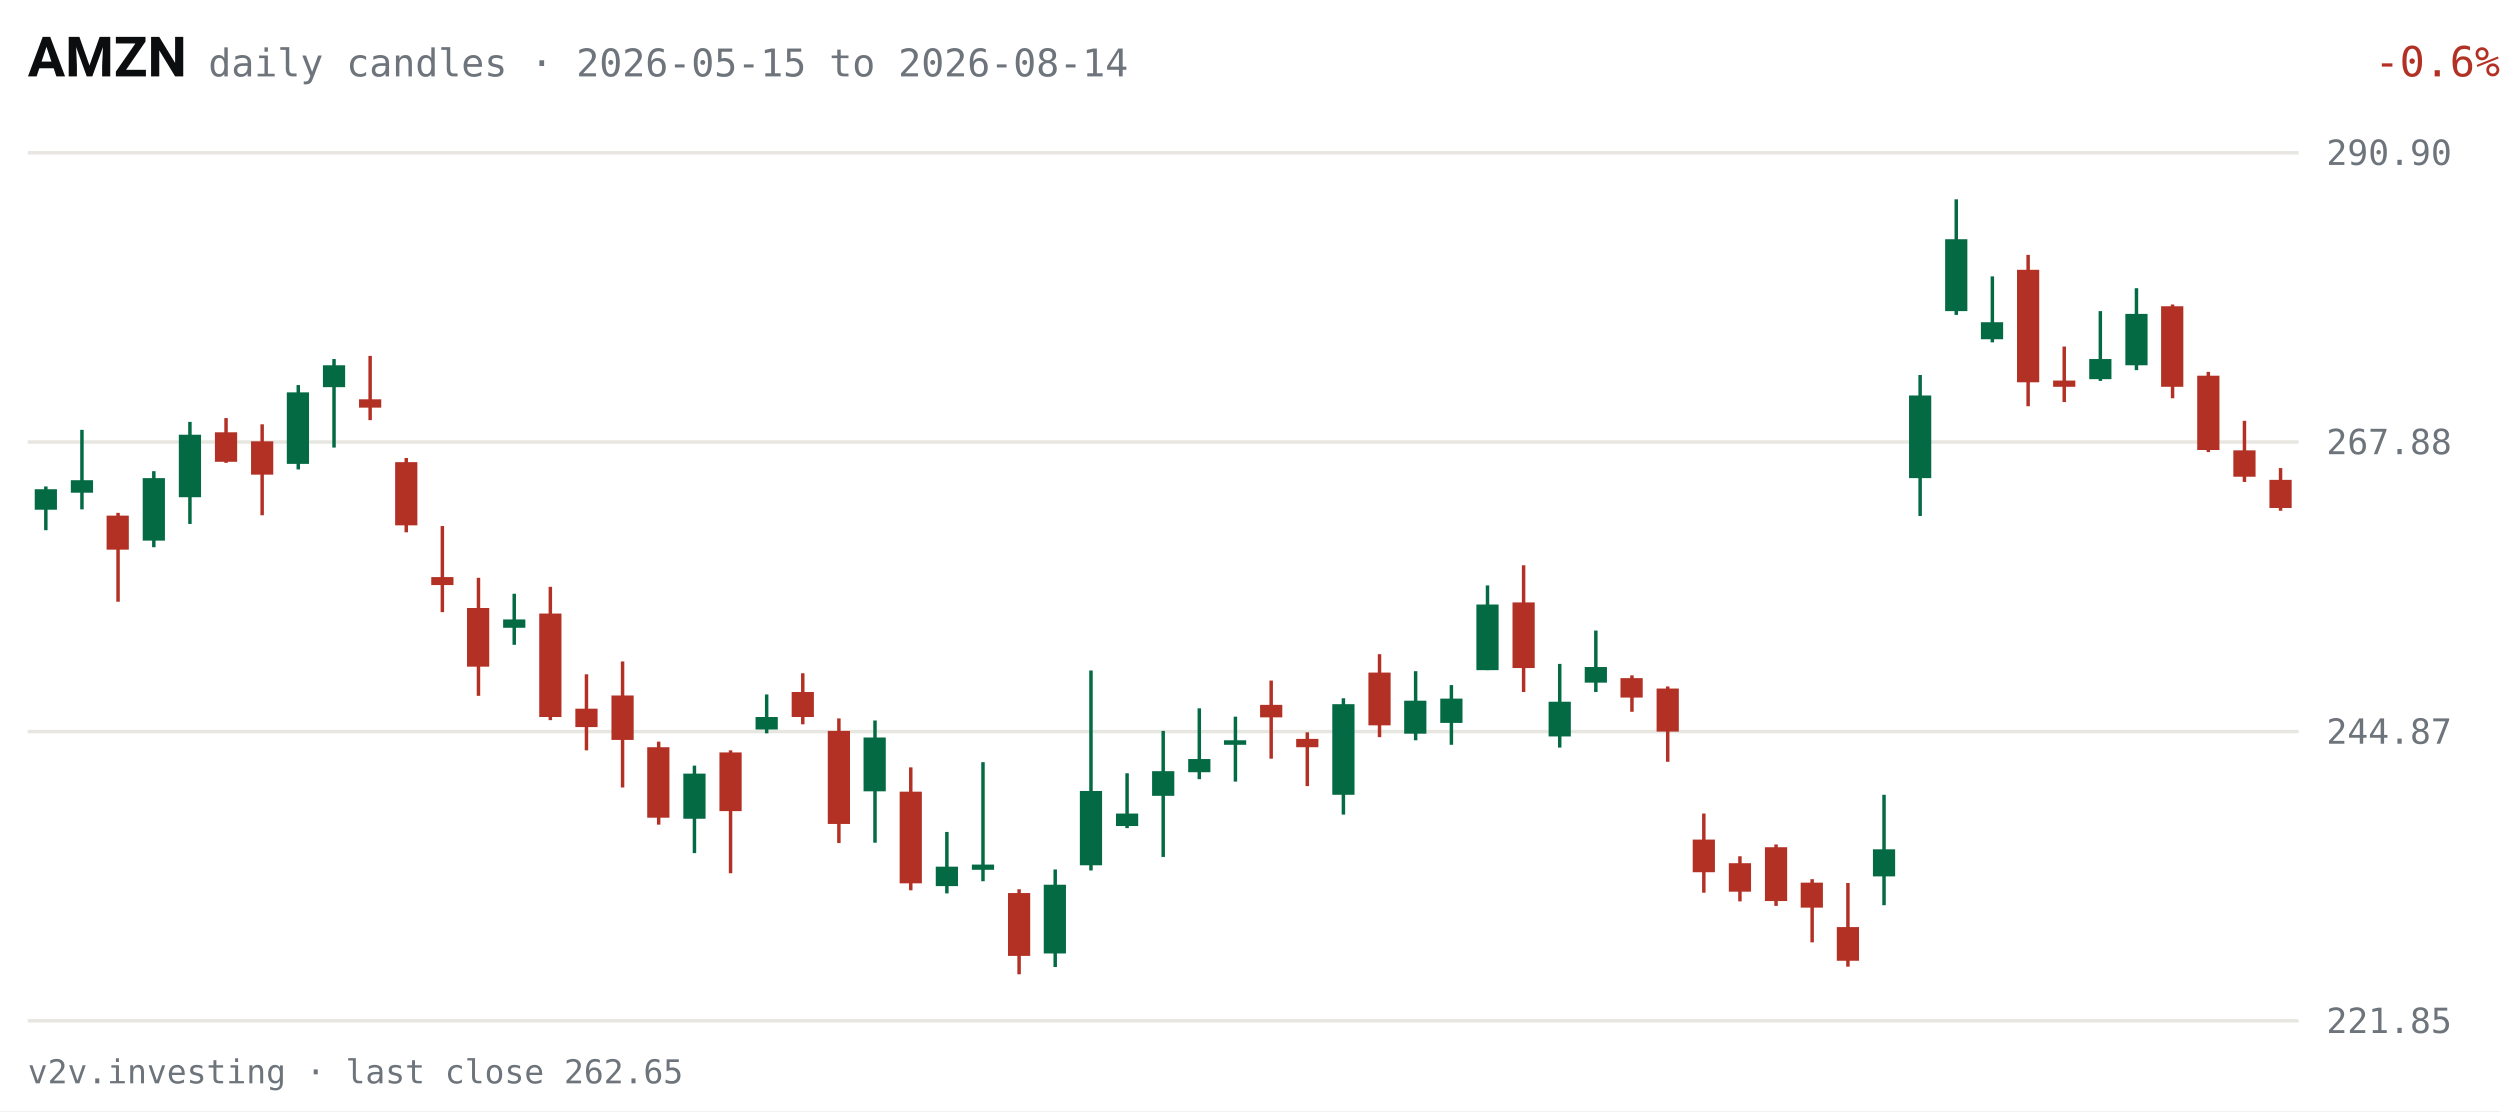
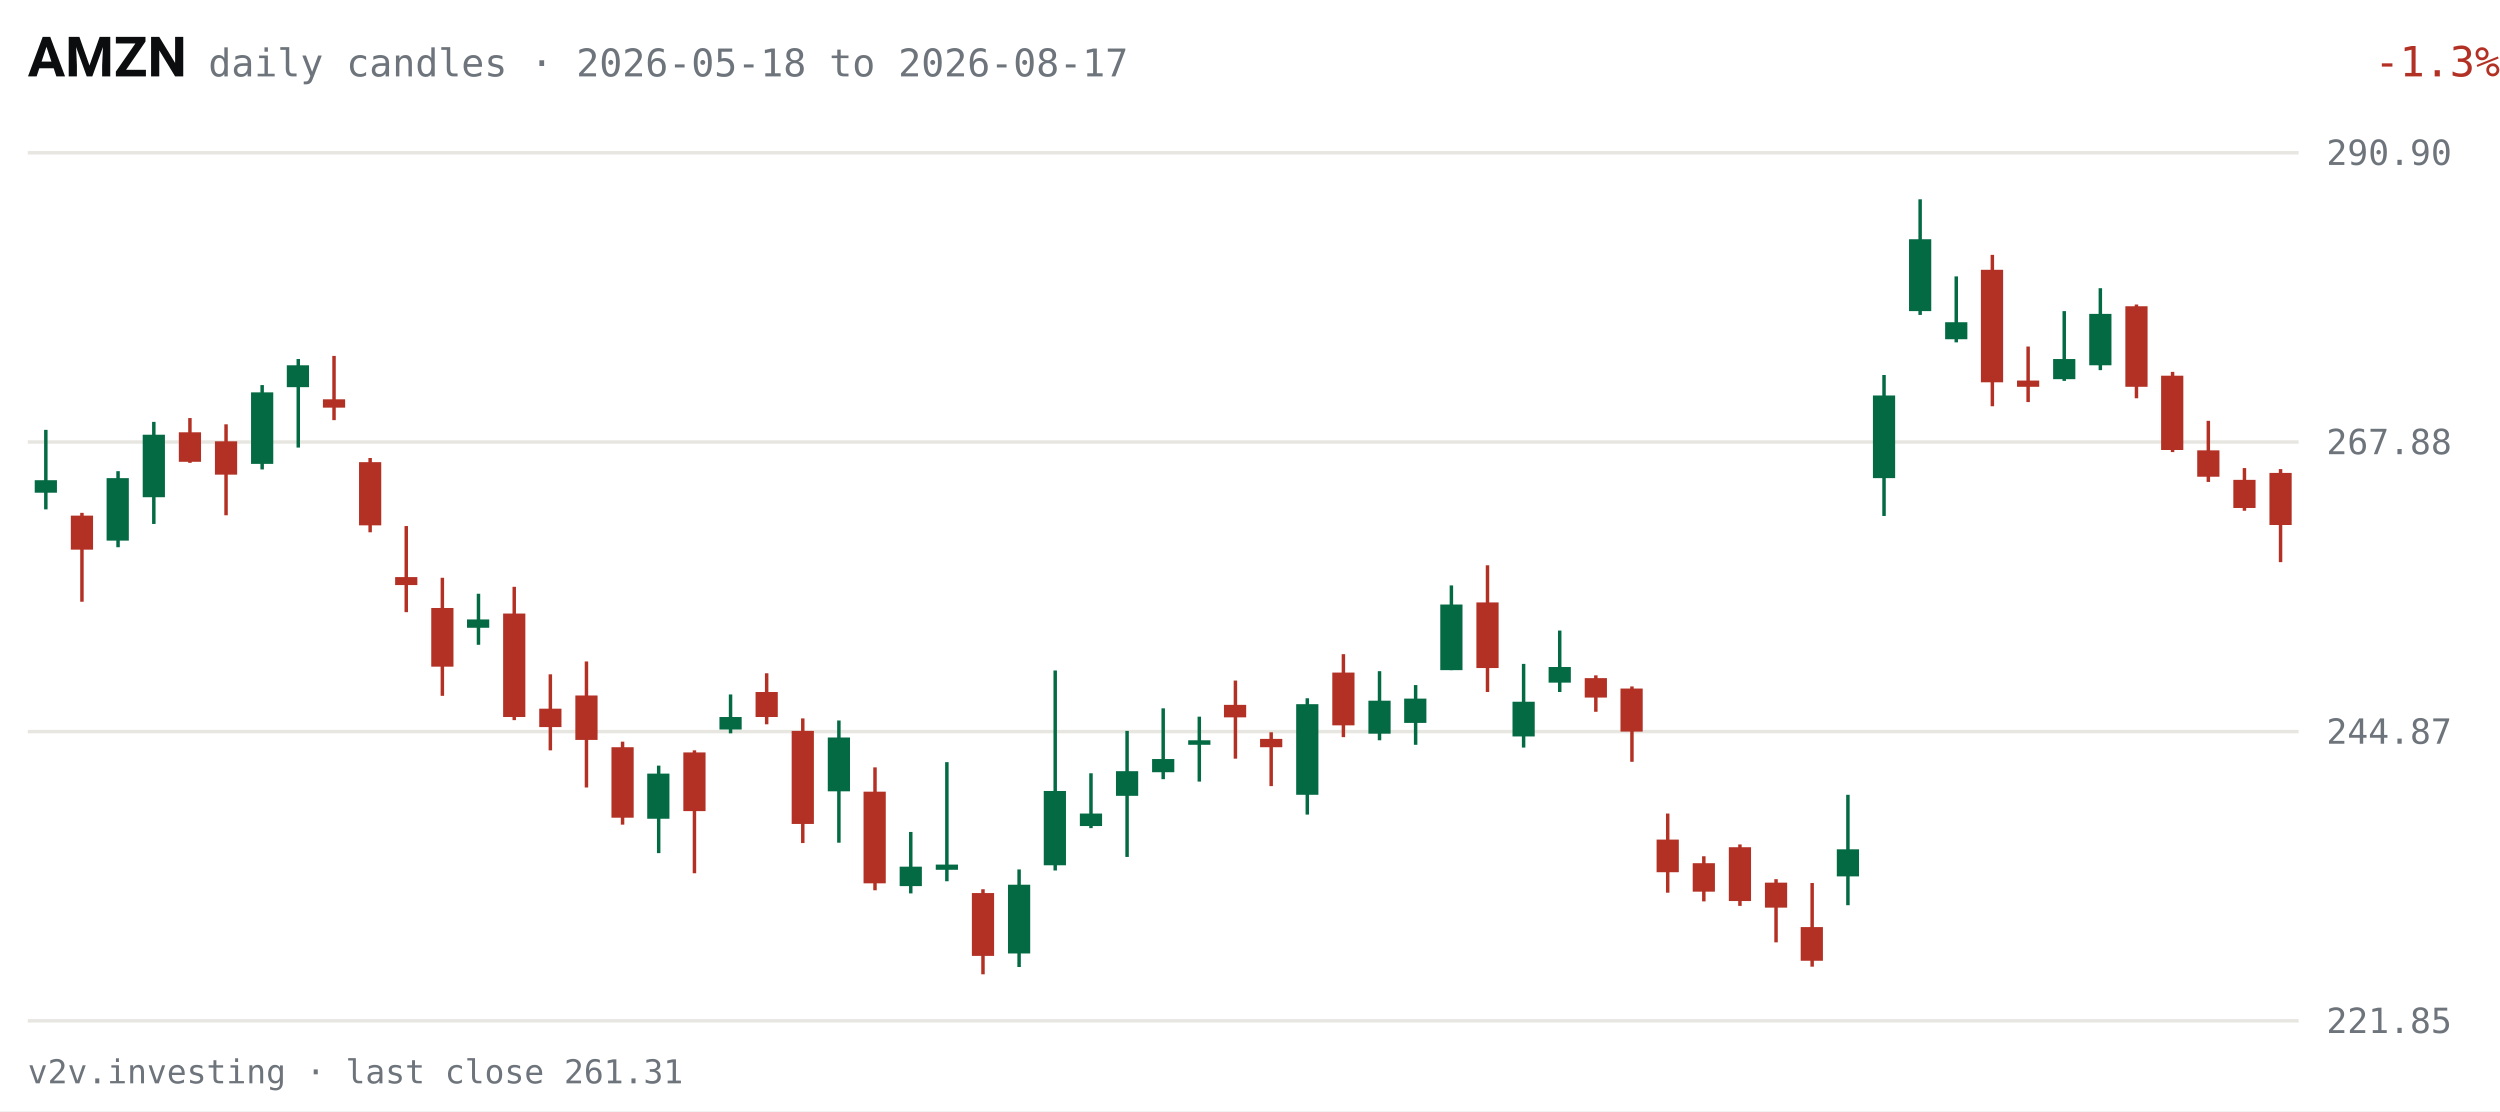
<svg xmlns="http://www.w3.org/2000/svg" viewBox="0 0 720 320" width="720" height="320" role="img" aria-label="AMZN daily candles, last 63 sessions">
  <rect width="720" height="320" fill="#FFFFFF" />
  <text x="8" y="22" fill="#0C0D0E" font-size="16" font-weight="600" font-family="system-ui,-apple-system,Segoe UI,Roboto,sans-serif">AMZN</text>
-   <text x="60" y="22" fill="#6E747B" font-size="11" font-family="ui-monospace,SFMono-Regular,Menlo,Consolas,monospace">daily candles · 2026-05-15 to 2026-08-14</text>
-   <text x="670" y="22" fill="#B33124" font-size="12" text-anchor="end" font-family="ui-monospace,SFMono-Regular,Menlo,Consolas,monospace" transform="translate(50,0)">-0.6%</text>
+   <text x="60" y="22" fill="#6E747B" font-size="11" font-family="ui-monospace,SFMono-Regular,Menlo,Consolas,monospace">daily candles · 2026-05-18 to 2026-08-17</text>
+   <text x="670" y="22" fill="#B33124" font-size="12" text-anchor="end" font-family="ui-monospace,SFMono-Regular,Menlo,Consolas,monospace" transform="translate(50,0)">-1.3%</text>
  <g font-family="ui-monospace,SFMono-Regular,Menlo,Consolas,monospace">
    <line x1="8" y1="294.0" x2="662" y2="294.0" stroke="#E7E6E1" stroke-width="1" />
    <text x="670" y="297.5" fill="#6E747B" font-size="10">221.85</text>
    <line x1="8" y1="210.7" x2="662" y2="210.7" stroke="#E7E6E1" stroke-width="1" />
    <text x="670" y="214.2" fill="#6E747B" font-size="10">244.87</text>
    <line x1="8" y1="127.3" x2="662" y2="127.3" stroke="#E7E6E1" stroke-width="1" />
    <text x="670" y="130.8" fill="#6E747B" font-size="10">267.88</text>
    <line x1="8" y1="44.0" x2="662" y2="44.0" stroke="#E7E6E1" stroke-width="1" />
    <text x="670" y="47.5" fill="#6E747B" font-size="10">290.90</text>
-     <line x1="13.2" y1="140.1" x2="13.2" y2="152.7" stroke="#046A44" stroke-width="1" />
-     <rect x="10.0" y="140.9" width="6.4" height="5.9" fill="#046A44" />
-     <line x1="23.6" y1="123.8" x2="23.6" y2="146.7" stroke="#046A44" stroke-width="1" />
-     <rect x="20.4" y="138.3" width="6.4" height="3.6" fill="#046A44" />
-     <line x1="34.0" y1="147.7" x2="34.0" y2="173.3" stroke="#B33124" stroke-width="1" />
-     <rect x="30.7" y="148.5" width="6.4" height="9.8" fill="#B33124" />
-     <line x1="44.3" y1="135.7" x2="44.3" y2="157.6" stroke="#046A44" stroke-width="1" />
-     <rect x="41.1" y="137.7" width="6.4" height="18.0" fill="#046A44" />
-     <line x1="54.7" y1="121.5" x2="54.7" y2="150.9" stroke="#046A44" stroke-width="1" />
-     <rect x="51.5" y="125.2" width="6.4" height="18.0" fill="#046A44" />
-     <line x1="65.1" y1="120.4" x2="65.1" y2="133.3" stroke="#B33124" stroke-width="1" />
-     <rect x="61.9" y="124.5" width="6.4" height="8.5" fill="#B33124" />
-     <line x1="75.5" y1="122.2" x2="75.5" y2="148.4" stroke="#B33124" stroke-width="1" />
-     <rect x="72.3" y="127.1" width="6.4" height="9.6" fill="#B33124" />
-     <line x1="85.9" y1="110.9" x2="85.9" y2="135.2" stroke="#046A44" stroke-width="1" />
-     <rect x="82.6" y="113.0" width="6.4" height="20.6" fill="#046A44" />
-     <line x1="96.2" y1="103.4" x2="96.2" y2="128.9" stroke="#046A44" stroke-width="1" />
-     <rect x="93.0" y="105.2" width="6.4" height="6.3" fill="#046A44" />
-     <line x1="106.6" y1="102.5" x2="106.6" y2="121.0" stroke="#B33124" stroke-width="1" />
-     <rect x="103.4" y="115.0" width="6.4" height="2.4" fill="#B33124" />
-     <line x1="117.0" y1="131.9" x2="117.0" y2="153.3" stroke="#B33124" stroke-width="1" />
-     <rect x="113.8" y="133.1" width="6.4" height="18.2" fill="#B33124" />
-     <line x1="127.4" y1="151.5" x2="127.4" y2="176.3" stroke="#B33124" stroke-width="1" />
-     <rect x="124.2" y="166.2" width="6.4" height="2.3" fill="#B33124" />
-     <line x1="137.8" y1="166.4" x2="137.8" y2="200.4" stroke="#B33124" stroke-width="1" />
-     <rect x="134.5" y="175.1" width="6.4" height="16.9" fill="#B33124" />
-     <line x1="148.1" y1="171.0" x2="148.1" y2="185.7" stroke="#046A44" stroke-width="1" />
-     <rect x="144.9" y="178.4" width="6.4" height="2.4" fill="#046A44" />
-     <line x1="158.5" y1="169.0" x2="158.5" y2="207.4" stroke="#B33124" stroke-width="1" />
-     <rect x="155.3" y="176.7" width="6.4" height="29.8" fill="#B33124" />
-     <line x1="168.9" y1="194.2" x2="168.9" y2="216.1" stroke="#B33124" stroke-width="1" />
-     <rect x="165.7" y="204.1" width="6.4" height="5.3" fill="#B33124" />
-     <line x1="179.3" y1="190.5" x2="179.3" y2="226.8" stroke="#B33124" stroke-width="1" />
-     <rect x="176.1" y="200.3" width="6.4" height="12.8" fill="#B33124" />
-     <line x1="189.7" y1="213.6" x2="189.7" y2="237.5" stroke="#B33124" stroke-width="1" />
-     <rect x="186.4" y="215.2" width="6.4" height="20.3" fill="#B33124" />
-     <line x1="200.0" y1="220.5" x2="200.0" y2="245.7" stroke="#046A44" stroke-width="1" />
-     <rect x="196.8" y="222.8" width="6.4" height="13.0" fill="#046A44" />
-     <line x1="210.4" y1="216.1" x2="210.4" y2="251.5" stroke="#B33124" stroke-width="1" />
-     <rect x="207.2" y="216.7" width="6.4" height="16.9" fill="#B33124" />
-     <line x1="220.8" y1="200.0" x2="220.8" y2="211.2" stroke="#046A44" stroke-width="1" />
-     <rect x="217.6" y="206.5" width="6.4" height="3.6" fill="#046A44" />
-     <line x1="231.2" y1="193.9" x2="231.2" y2="208.6" stroke="#B33124" stroke-width="1" />
-     <rect x="228.0" y="199.3" width="6.4" height="7.2" fill="#B33124" />
-     <line x1="241.6" y1="206.9" x2="241.6" y2="242.8" stroke="#B33124" stroke-width="1" />
-     <rect x="238.4" y="210.5" width="6.4" height="26.8" fill="#B33124" />
-     <line x1="252.0" y1="207.5" x2="252.0" y2="242.7" stroke="#046A44" stroke-width="1" />
-     <rect x="248.7" y="212.4" width="6.4" height="15.5" fill="#046A44" />
-     <line x1="262.3" y1="221.0" x2="262.3" y2="256.4" stroke="#B33124" stroke-width="1" />
-     <rect x="259.1" y="228.0" width="6.4" height="26.4" fill="#B33124" />
-     <line x1="272.7" y1="239.6" x2="272.7" y2="257.3" stroke="#046A44" stroke-width="1" />
-     <rect x="269.5" y="249.6" width="6.4" height="5.6" fill="#046A44" />
-     <line x1="283.1" y1="219.5" x2="283.1" y2="253.8" stroke="#046A44" stroke-width="1" />
-     <rect x="279.9" y="249.0" width="6.4" height="1.5" fill="#046A44" />
-     <line x1="293.5" y1="256.1" x2="293.5" y2="280.6" stroke="#B33124" stroke-width="1" />
-     <rect x="290.3" y="257.2" width="6.4" height="18.1" fill="#B33124" />
-     <line x1="303.9" y1="250.4" x2="303.9" y2="278.5" stroke="#046A44" stroke-width="1" />
-     <rect x="300.6" y="254.8" width="6.4" height="19.8" fill="#046A44" />
-     <line x1="314.2" y1="193.1" x2="314.2" y2="250.7" stroke="#046A44" stroke-width="1" />
-     <rect x="311.0" y="227.8" width="6.4" height="21.4" fill="#046A44" />
-     <line x1="324.6" y1="222.7" x2="324.6" y2="238.5" stroke="#046A44" stroke-width="1" />
-     <rect x="321.4" y="234.3" width="6.4" height="3.6" fill="#046A44" />
-     <line x1="335.0" y1="210.5" x2="335.0" y2="246.8" stroke="#046A44" stroke-width="1" />
-     <rect x="331.8" y="222.1" width="6.4" height="7.1" fill="#046A44" />
-     <line x1="345.4" y1="204.0" x2="345.4" y2="224.4" stroke="#046A44" stroke-width="1" />
-     <rect x="342.2" y="218.6" width="6.4" height="3.8" fill="#046A44" />
-     <line x1="355.8" y1="206.4" x2="355.8" y2="225.1" stroke="#046A44" stroke-width="1" />
-     <rect x="352.5" y="213.2" width="6.4" height="1.3" fill="#046A44" />
-     <line x1="366.1" y1="196.0" x2="366.1" y2="218.5" stroke="#B33124" stroke-width="1" />
-     <rect x="362.9" y="203.0" width="6.4" height="3.6" fill="#B33124" />
-     <line x1="376.5" y1="210.9" x2="376.5" y2="226.4" stroke="#B33124" stroke-width="1" />
-     <rect x="373.3" y="212.8" width="6.4" height="2.4" fill="#B33124" />
-     <line x1="386.9" y1="201.1" x2="386.9" y2="234.6" stroke="#046A44" stroke-width="1" />
-     <rect x="383.7" y="202.8" width="6.4" height="26.1" fill="#046A44" />
-     <line x1="397.3" y1="188.4" x2="397.3" y2="212.3" stroke="#B33124" stroke-width="1" />
-     <rect x="394.1" y="193.7" width="6.4" height="15.2" fill="#B33124" />
-     <line x1="407.7" y1="193.3" x2="407.7" y2="213.2" stroke="#046A44" stroke-width="1" />
-     <rect x="404.4" y="201.8" width="6.4" height="9.5" fill="#046A44" />
-     <line x1="418.0" y1="197.3" x2="418.0" y2="214.5" stroke="#046A44" stroke-width="1" />
-     <rect x="414.8" y="201.2" width="6.4" height="7.0" fill="#046A44" />
-     <line x1="428.4" y1="168.6" x2="428.4" y2="193.0" stroke="#046A44" stroke-width="1" />
-     <rect x="425.2" y="174.1" width="6.4" height="18.9" fill="#046A44" />
-     <line x1="438.8" y1="162.8" x2="438.8" y2="199.3" stroke="#B33124" stroke-width="1" />
-     <rect x="435.6" y="173.5" width="6.4" height="18.9" fill="#B33124" />
-     <line x1="449.2" y1="191.2" x2="449.2" y2="215.3" stroke="#046A44" stroke-width="1" />
-     <rect x="446.0" y="202.1" width="6.4" height="10.0" fill="#046A44" />
-     <line x1="459.6" y1="181.6" x2="459.6" y2="199.3" stroke="#046A44" stroke-width="1" />
-     <rect x="456.4" y="192.1" width="6.4" height="4.5" fill="#046A44" />
-     <line x1="470.0" y1="194.5" x2="470.0" y2="205.0" stroke="#B33124" stroke-width="1" />
-     <rect x="466.7" y="195.3" width="6.4" height="5.6" fill="#B33124" />
-     <line x1="480.3" y1="197.7" x2="480.3" y2="219.4" stroke="#B33124" stroke-width="1" />
-     <rect x="477.1" y="198.3" width="6.4" height="12.4" fill="#B33124" />
-     <line x1="490.7" y1="234.3" x2="490.7" y2="257.1" stroke="#B33124" stroke-width="1" />
-     <rect x="487.5" y="241.8" width="6.4" height="9.4" fill="#B33124" />
-     <line x1="501.1" y1="246.6" x2="501.1" y2="259.6" stroke="#B33124" stroke-width="1" />
-     <rect x="497.9" y="248.6" width="6.4" height="8.2" fill="#B33124" />
-     <line x1="511.5" y1="243.2" x2="511.5" y2="260.9" stroke="#B33124" stroke-width="1" />
-     <rect x="508.3" y="244.0" width="6.4" height="15.5" fill="#B33124" />
-     <line x1="521.9" y1="253.2" x2="521.9" y2="271.4" stroke="#B33124" stroke-width="1" />
-     <rect x="518.6" y="254.2" width="6.4" height="7.2" fill="#B33124" />
-     <line x1="532.2" y1="254.3" x2="532.2" y2="278.4" stroke="#B33124" stroke-width="1" />
-     <rect x="529.0" y="267.0" width="6.4" height="9.7" fill="#B33124" />
-     <line x1="542.6" y1="228.9" x2="542.6" y2="260.7" stroke="#046A44" stroke-width="1" />
-     <rect x="539.4" y="244.6" width="6.4" height="7.8" fill="#046A44" />
-     <line x1="553.0" y1="108.0" x2="553.0" y2="148.6" stroke="#046A44" stroke-width="1" />
-     <rect x="549.8" y="113.9" width="6.4" height="23.8" fill="#046A44" />
-     <line x1="563.4" y1="57.4" x2="563.4" y2="90.7" stroke="#046A44" stroke-width="1" />
-     <rect x="560.2" y="68.9" width="6.4" height="20.7" fill="#046A44" />
-     <line x1="573.8" y1="79.6" x2="573.8" y2="98.6" stroke="#046A44" stroke-width="1" />
-     <rect x="570.5" y="92.8" width="6.4" height="4.9" fill="#046A44" />
-     <line x1="584.1" y1="73.4" x2="584.1" y2="117.0" stroke="#B33124" stroke-width="1" />
-     <rect x="580.9" y="77.7" width="6.4" height="32.4" fill="#B33124" />
-     <line x1="594.5" y1="99.8" x2="594.5" y2="115.8" stroke="#B33124" stroke-width="1" />
-     <rect x="591.3" y="109.6" width="6.4" height="1.8" fill="#B33124" />
-     <line x1="604.9" y1="89.6" x2="604.9" y2="109.7" stroke="#046A44" stroke-width="1" />
-     <rect x="601.7" y="103.4" width="6.4" height="5.8" fill="#046A44" />
-     <line x1="615.3" y1="83.0" x2="615.3" y2="106.6" stroke="#046A44" stroke-width="1" />
-     <rect x="612.1" y="90.4" width="6.4" height="14.8" fill="#046A44" />
-     <line x1="625.7" y1="87.7" x2="625.7" y2="114.7" stroke="#B33124" stroke-width="1" />
-     <rect x="622.4" y="88.2" width="6.4" height="23.2" fill="#B33124" />
-     <line x1="636.0" y1="107.1" x2="636.0" y2="130.2" stroke="#B33124" stroke-width="1" />
-     <rect x="632.8" y="108.2" width="6.4" height="21.4" fill="#B33124" />
-     <line x1="646.4" y1="121.2" x2="646.4" y2="138.8" stroke="#B33124" stroke-width="1" />
-     <rect x="643.2" y="129.7" width="6.4" height="7.6" fill="#B33124" />
-     <line x1="656.8" y1="134.8" x2="656.8" y2="147.1" stroke="#B33124" stroke-width="1" />
-     <rect x="653.6" y="138.2" width="6.4" height="8.1" fill="#B33124" />
+     <line x1="13.2" y1="123.8" x2="13.2" y2="146.7" stroke="#046A44" stroke-width="1" />
+     <rect x="10.0" y="138.3" width="6.4" height="3.6" fill="#046A44" />
+     <line x1="23.6" y1="147.7" x2="23.6" y2="173.3" stroke="#B33124" stroke-width="1" />
+     <rect x="20.4" y="148.5" width="6.4" height="9.8" fill="#B33124" />
+     <line x1="34.0" y1="135.7" x2="34.0" y2="157.6" stroke="#046A44" stroke-width="1" />
+     <rect x="30.7" y="137.7" width="6.4" height="18.0" fill="#046A44" />
+     <line x1="44.3" y1="121.5" x2="44.3" y2="150.9" stroke="#046A44" stroke-width="1" />
+     <rect x="41.1" y="125.2" width="6.4" height="18.0" fill="#046A44" />
+     <line x1="54.7" y1="120.4" x2="54.7" y2="133.3" stroke="#B33124" stroke-width="1" />
+     <rect x="51.5" y="124.5" width="6.4" height="8.5" fill="#B33124" />
+     <line x1="65.1" y1="122.2" x2="65.1" y2="148.4" stroke="#B33124" stroke-width="1" />
+     <rect x="61.9" y="127.1" width="6.4" height="9.6" fill="#B33124" />
+     <line x1="75.5" y1="110.9" x2="75.5" y2="135.2" stroke="#046A44" stroke-width="1" />
+     <rect x="72.3" y="113.0" width="6.4" height="20.6" fill="#046A44" />
+     <line x1="85.9" y1="103.4" x2="85.9" y2="128.9" stroke="#046A44" stroke-width="1" />
+     <rect x="82.6" y="105.2" width="6.4" height="6.3" fill="#046A44" />
+     <line x1="96.2" y1="102.5" x2="96.2" y2="121.0" stroke="#B33124" stroke-width="1" />
+     <rect x="93.0" y="115.0" width="6.4" height="2.4" fill="#B33124" />
+     <line x1="106.6" y1="131.9" x2="106.6" y2="153.3" stroke="#B33124" stroke-width="1" />
+     <rect x="103.4" y="133.1" width="6.4" height="18.2" fill="#B33124" />
+     <line x1="117.0" y1="151.5" x2="117.0" y2="176.3" stroke="#B33124" stroke-width="1" />
+     <rect x="113.8" y="166.2" width="6.4" height="2.3" fill="#B33124" />
+     <line x1="127.4" y1="166.4" x2="127.4" y2="200.4" stroke="#B33124" stroke-width="1" />
+     <rect x="124.2" y="175.1" width="6.4" height="16.9" fill="#B33124" />
+     <line x1="137.8" y1="171.0" x2="137.8" y2="185.7" stroke="#046A44" stroke-width="1" />
+     <rect x="134.5" y="178.4" width="6.4" height="2.4" fill="#046A44" />
+     <line x1="148.1" y1="169.0" x2="148.1" y2="207.4" stroke="#B33124" stroke-width="1" />
+     <rect x="144.9" y="176.7" width="6.4" height="29.8" fill="#B33124" />
+     <line x1="158.5" y1="194.2" x2="158.5" y2="216.1" stroke="#B33124" stroke-width="1" />
+     <rect x="155.3" y="204.1" width="6.4" height="5.3" fill="#B33124" />
+     <line x1="168.9" y1="190.5" x2="168.9" y2="226.8" stroke="#B33124" stroke-width="1" />
+     <rect x="165.7" y="200.3" width="6.4" height="12.8" fill="#B33124" />
+     <line x1="179.3" y1="213.6" x2="179.3" y2="237.5" stroke="#B33124" stroke-width="1" />
+     <rect x="176.1" y="215.2" width="6.4" height="20.3" fill="#B33124" />
+     <line x1="189.7" y1="220.5" x2="189.7" y2="245.7" stroke="#046A44" stroke-width="1" />
+     <rect x="186.4" y="222.8" width="6.4" height="13.0" fill="#046A44" />
+     <line x1="200.0" y1="216.1" x2="200.0" y2="251.5" stroke="#B33124" stroke-width="1" />
+     <rect x="196.8" y="216.7" width="6.4" height="16.9" fill="#B33124" />
+     <line x1="210.4" y1="200.0" x2="210.4" y2="211.2" stroke="#046A44" stroke-width="1" />
+     <rect x="207.2" y="206.5" width="6.4" height="3.6" fill="#046A44" />
+     <line x1="220.8" y1="193.9" x2="220.8" y2="208.6" stroke="#B33124" stroke-width="1" />
+     <rect x="217.6" y="199.3" width="6.4" height="7.2" fill="#B33124" />
+     <line x1="231.2" y1="206.9" x2="231.2" y2="242.8" stroke="#B33124" stroke-width="1" />
+     <rect x="228.0" y="210.5" width="6.4" height="26.8" fill="#B33124" />
+     <line x1="241.6" y1="207.5" x2="241.6" y2="242.7" stroke="#046A44" stroke-width="1" />
+     <rect x="238.4" y="212.4" width="6.4" height="15.5" fill="#046A44" />
+     <line x1="252.0" y1="221.0" x2="252.0" y2="256.4" stroke="#B33124" stroke-width="1" />
+     <rect x="248.7" y="228.0" width="6.4" height="26.4" fill="#B33124" />
+     <line x1="262.3" y1="239.6" x2="262.3" y2="257.3" stroke="#046A44" stroke-width="1" />
+     <rect x="259.1" y="249.6" width="6.4" height="5.6" fill="#046A44" />
+     <line x1="272.7" y1="219.5" x2="272.7" y2="253.8" stroke="#046A44" stroke-width="1" />
+     <rect x="269.5" y="249.0" width="6.4" height="1.5" fill="#046A44" />
+     <line x1="283.1" y1="256.1" x2="283.1" y2="280.6" stroke="#B33124" stroke-width="1" />
+     <rect x="279.9" y="257.2" width="6.4" height="18.1" fill="#B33124" />
+     <line x1="293.5" y1="250.4" x2="293.5" y2="278.5" stroke="#046A44" stroke-width="1" />
+     <rect x="290.3" y="254.8" width="6.4" height="19.8" fill="#046A44" />
+     <line x1="303.9" y1="193.1" x2="303.9" y2="250.7" stroke="#046A44" stroke-width="1" />
+     <rect x="300.6" y="227.8" width="6.4" height="21.4" fill="#046A44" />
+     <line x1="314.2" y1="222.7" x2="314.2" y2="238.5" stroke="#046A44" stroke-width="1" />
+     <rect x="311.0" y="234.3" width="6.4" height="3.6" fill="#046A44" />
+     <line x1="324.6" y1="210.5" x2="324.6" y2="246.8" stroke="#046A44" stroke-width="1" />
+     <rect x="321.4" y="222.1" width="6.4" height="7.1" fill="#046A44" />
+     <line x1="335.0" y1="204.0" x2="335.0" y2="224.4" stroke="#046A44" stroke-width="1" />
+     <rect x="331.8" y="218.6" width="6.4" height="3.8" fill="#046A44" />
+     <line x1="345.4" y1="206.4" x2="345.4" y2="225.1" stroke="#046A44" stroke-width="1" />
+     <rect x="342.2" y="213.2" width="6.4" height="1.3" fill="#046A44" />
+     <line x1="355.8" y1="196.0" x2="355.8" y2="218.5" stroke="#B33124" stroke-width="1" />
+     <rect x="352.5" y="203.0" width="6.4" height="3.6" fill="#B33124" />
+     <line x1="366.1" y1="210.9" x2="366.1" y2="226.4" stroke="#B33124" stroke-width="1" />
+     <rect x="362.9" y="212.8" width="6.4" height="2.4" fill="#B33124" />
+     <line x1="376.5" y1="201.1" x2="376.5" y2="234.6" stroke="#046A44" stroke-width="1" />
+     <rect x="373.3" y="202.8" width="6.4" height="26.1" fill="#046A44" />
+     <line x1="386.9" y1="188.4" x2="386.9" y2="212.3" stroke="#B33124" stroke-width="1" />
+     <rect x="383.7" y="193.7" width="6.4" height="15.2" fill="#B33124" />
+     <line x1="397.3" y1="193.3" x2="397.3" y2="213.2" stroke="#046A44" stroke-width="1" />
+     <rect x="394.1" y="201.8" width="6.4" height="9.5" fill="#046A44" />
+     <line x1="407.7" y1="197.3" x2="407.7" y2="214.5" stroke="#046A44" stroke-width="1" />
+     <rect x="404.4" y="201.2" width="6.4" height="7.0" fill="#046A44" />
+     <line x1="418.0" y1="168.6" x2="418.0" y2="193.0" stroke="#046A44" stroke-width="1" />
+     <rect x="414.8" y="174.1" width="6.4" height="18.9" fill="#046A44" />
+     <line x1="428.4" y1="162.8" x2="428.4" y2="199.3" stroke="#B33124" stroke-width="1" />
+     <rect x="425.2" y="173.5" width="6.4" height="18.9" fill="#B33124" />
+     <line x1="438.8" y1="191.2" x2="438.8" y2="215.3" stroke="#046A44" stroke-width="1" />
+     <rect x="435.6" y="202.1" width="6.4" height="10.0" fill="#046A44" />
+     <line x1="449.2" y1="181.6" x2="449.2" y2="199.3" stroke="#046A44" stroke-width="1" />
+     <rect x="446.0" y="192.1" width="6.4" height="4.5" fill="#046A44" />
+     <line x1="459.6" y1="194.5" x2="459.6" y2="205.0" stroke="#B33124" stroke-width="1" />
+     <rect x="456.4" y="195.3" width="6.4" height="5.6" fill="#B33124" />
+     <line x1="470.0" y1="197.7" x2="470.0" y2="219.4" stroke="#B33124" stroke-width="1" />
+     <rect x="466.7" y="198.3" width="6.4" height="12.4" fill="#B33124" />
+     <line x1="480.3" y1="234.3" x2="480.3" y2="257.1" stroke="#B33124" stroke-width="1" />
+     <rect x="477.1" y="241.8" width="6.4" height="9.4" fill="#B33124" />
+     <line x1="490.7" y1="246.6" x2="490.7" y2="259.6" stroke="#B33124" stroke-width="1" />
+     <rect x="487.5" y="248.6" width="6.4" height="8.2" fill="#B33124" />
+     <line x1="501.1" y1="243.2" x2="501.1" y2="260.9" stroke="#B33124" stroke-width="1" />
+     <rect x="497.9" y="244.0" width="6.4" height="15.5" fill="#B33124" />
+     <line x1="511.5" y1="253.2" x2="511.5" y2="271.4" stroke="#B33124" stroke-width="1" />
+     <rect x="508.3" y="254.2" width="6.4" height="7.2" fill="#B33124" />
+     <line x1="521.9" y1="254.3" x2="521.9" y2="278.4" stroke="#B33124" stroke-width="1" />
+     <rect x="518.6" y="267.0" width="6.4" height="9.7" fill="#B33124" />
+     <line x1="532.2" y1="228.9" x2="532.2" y2="260.7" stroke="#046A44" stroke-width="1" />
+     <rect x="529.0" y="244.6" width="6.4" height="7.8" fill="#046A44" />
+     <line x1="542.6" y1="108.0" x2="542.6" y2="148.6" stroke="#046A44" stroke-width="1" />
+     <rect x="539.4" y="113.9" width="6.4" height="23.8" fill="#046A44" />
+     <line x1="553.0" y1="57.4" x2="553.0" y2="90.7" stroke="#046A44" stroke-width="1" />
+     <rect x="549.8" y="68.9" width="6.4" height="20.7" fill="#046A44" />
+     <line x1="563.4" y1="79.6" x2="563.4" y2="98.6" stroke="#046A44" stroke-width="1" />
+     <rect x="560.2" y="92.8" width="6.4" height="4.9" fill="#046A44" />
+     <line x1="573.8" y1="73.4" x2="573.8" y2="117.0" stroke="#B33124" stroke-width="1" />
+     <rect x="570.5" y="77.7" width="6.4" height="32.4" fill="#B33124" />
+     <line x1="584.1" y1="99.8" x2="584.1" y2="115.8" stroke="#B33124" stroke-width="1" />
+     <rect x="580.9" y="109.6" width="6.4" height="1.8" fill="#B33124" />
+     <line x1="594.5" y1="89.6" x2="594.5" y2="109.7" stroke="#046A44" stroke-width="1" />
+     <rect x="591.3" y="103.4" width="6.4" height="5.8" fill="#046A44" />
+     <line x1="604.9" y1="83.0" x2="604.9" y2="106.6" stroke="#046A44" stroke-width="1" />
+     <rect x="601.7" y="90.4" width="6.4" height="14.8" fill="#046A44" />
+     <line x1="615.3" y1="87.7" x2="615.3" y2="114.7" stroke="#B33124" stroke-width="1" />
+     <rect x="612.1" y="88.2" width="6.4" height="23.2" fill="#B33124" />
+     <line x1="625.7" y1="107.1" x2="625.7" y2="130.2" stroke="#B33124" stroke-width="1" />
+     <rect x="622.4" y="108.2" width="6.4" height="21.4" fill="#B33124" />
+     <line x1="636.0" y1="121.2" x2="636.0" y2="138.8" stroke="#B33124" stroke-width="1" />
+     <rect x="632.8" y="129.7" width="6.4" height="7.6" fill="#B33124" />
+     <line x1="646.4" y1="134.8" x2="646.4" y2="147.1" stroke="#B33124" stroke-width="1" />
+     <rect x="643.2" y="138.2" width="6.4" height="8.1" fill="#B33124" />
+     <line x1="656.8" y1="135.1" x2="656.8" y2="161.9" stroke="#B33124" stroke-width="1" />
+     <rect x="653.6" y="136.2" width="6.4" height="15.0" fill="#B33124" />
  </g>
-   <text x="8" y="312" fill="#6E747B" font-size="9.5" font-family="ui-monospace,SFMono-Regular,Menlo,Consolas,monospace">v2v.investing · last close 262.65</text>
+   <text x="8" y="312" fill="#6E747B" font-size="9.5" font-family="ui-monospace,SFMono-Regular,Menlo,Consolas,monospace">v2v.investing · last close 261.31</text>
</svg>
